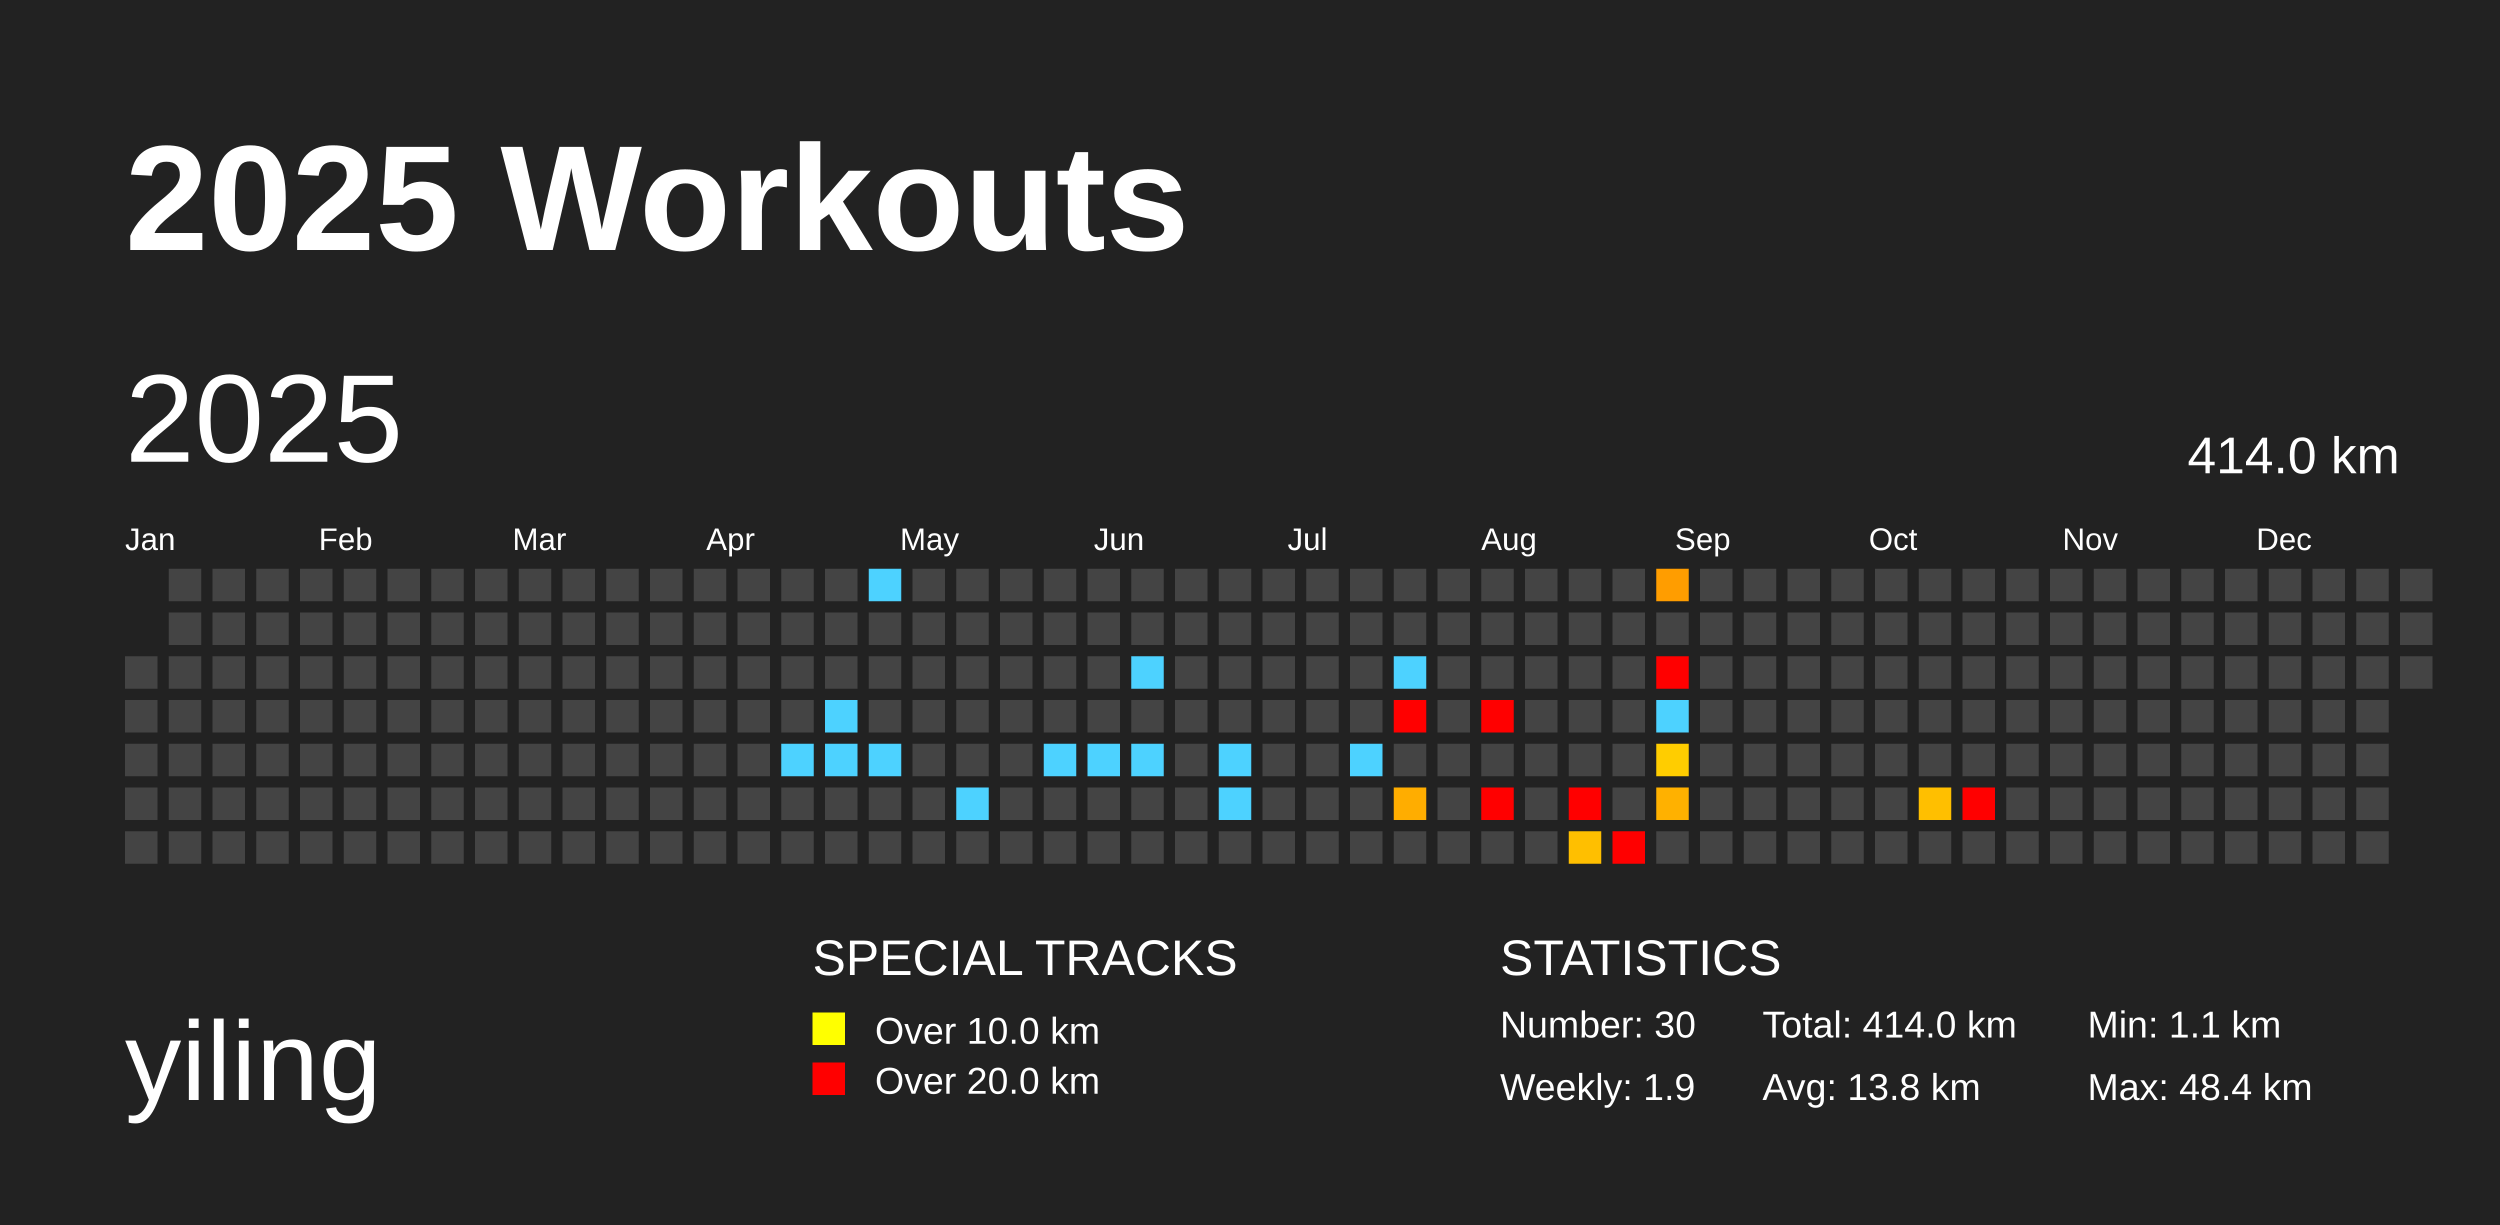
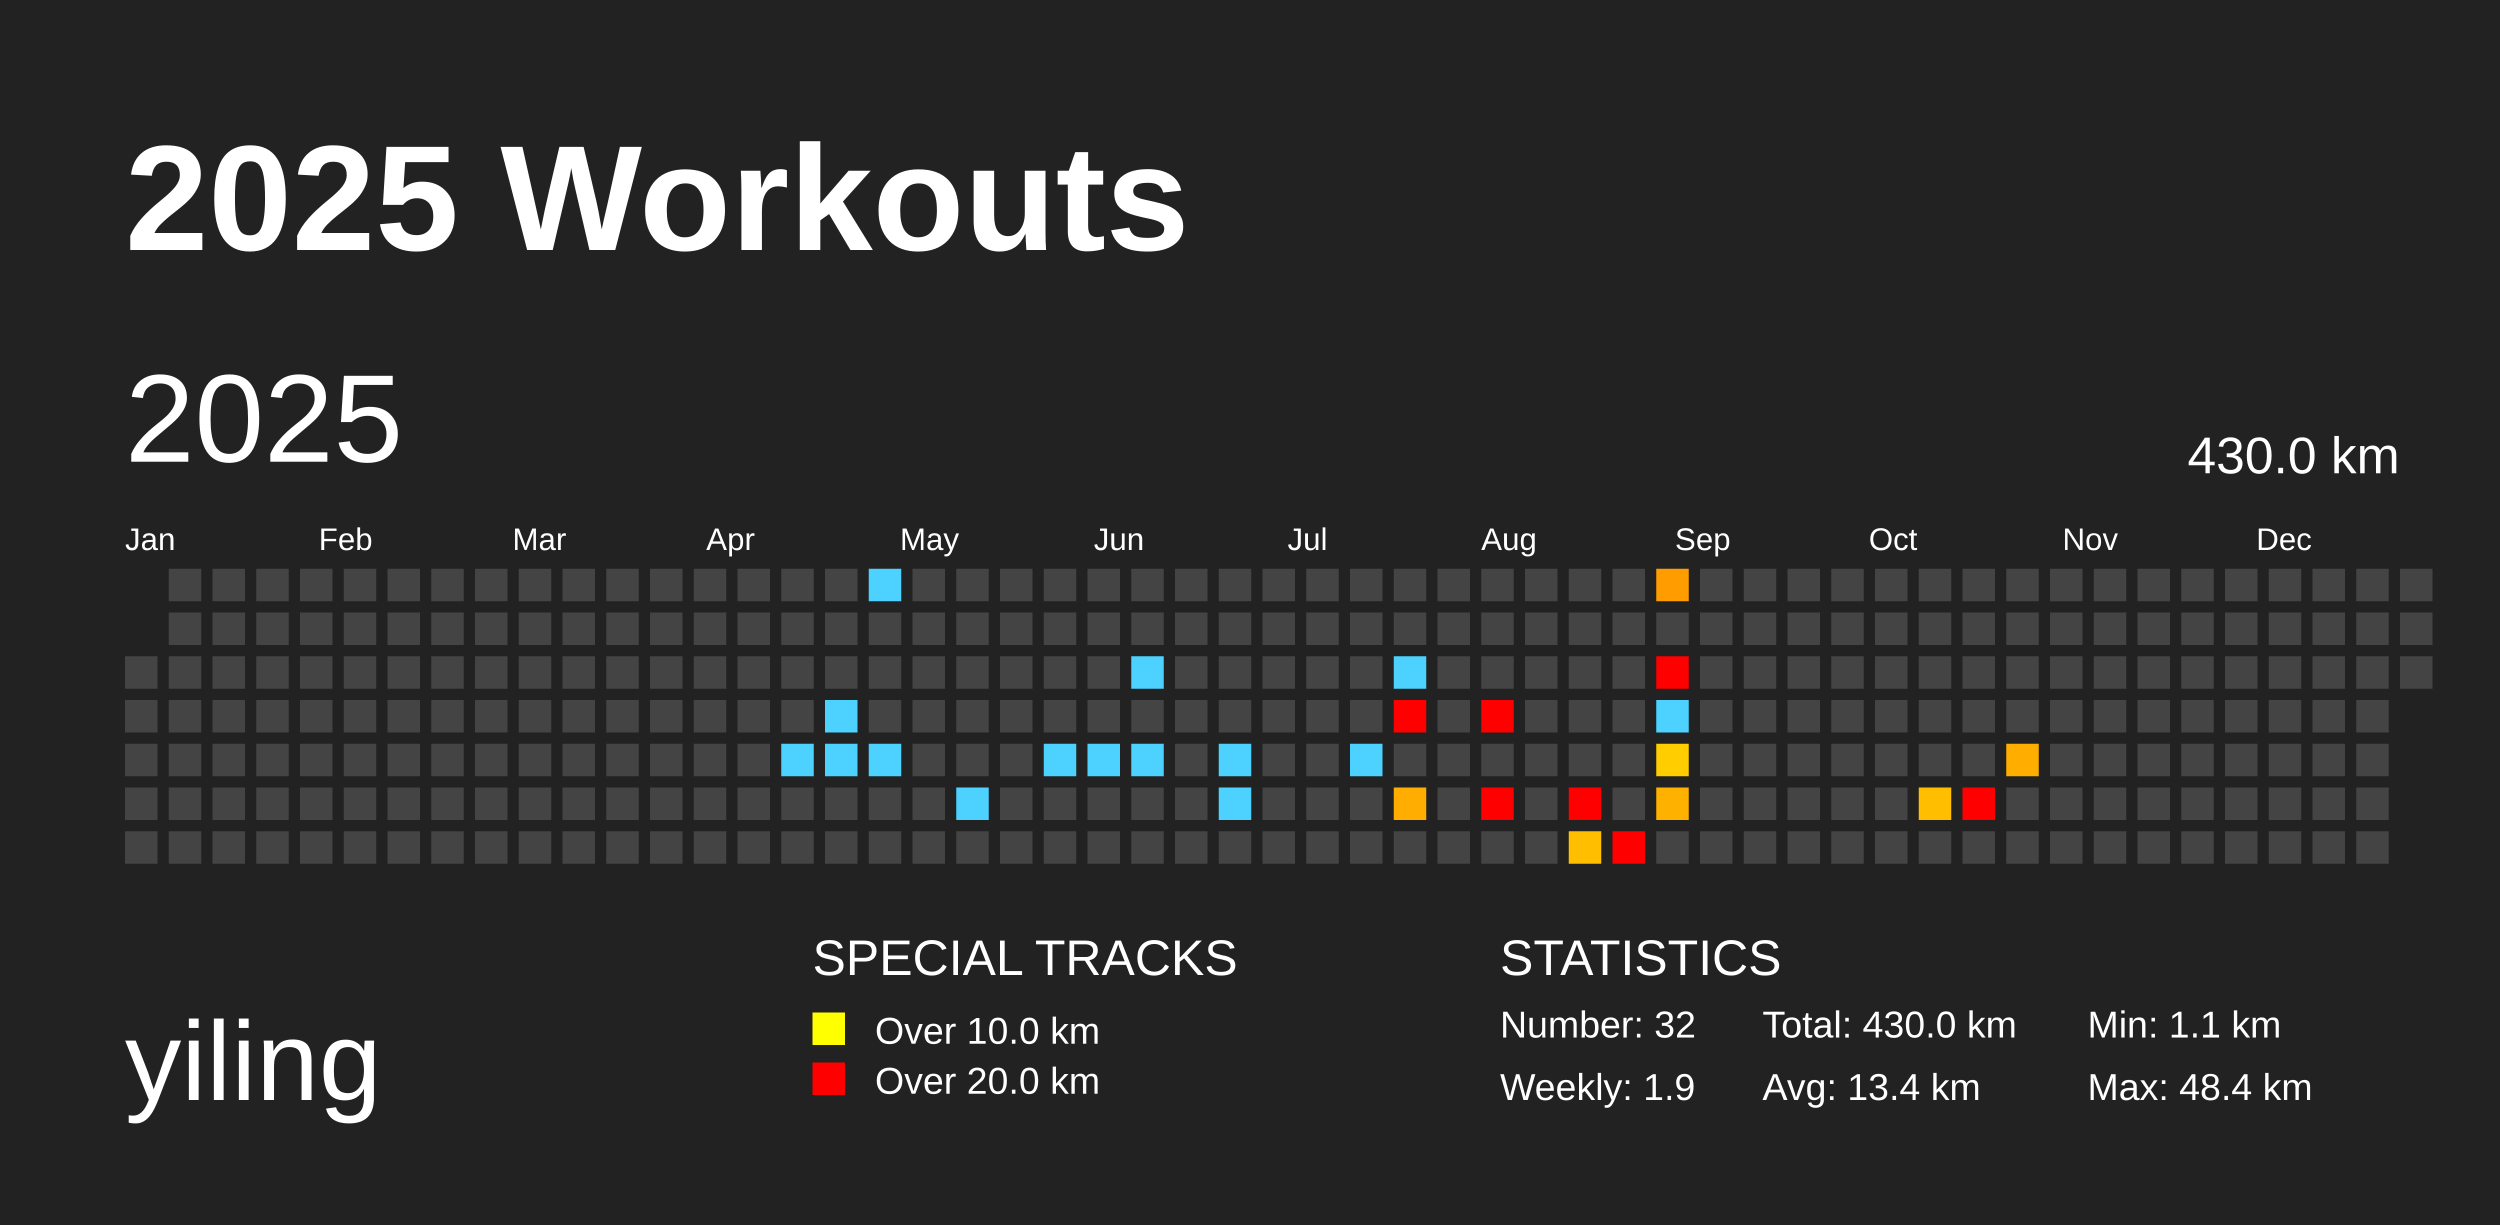
<svg xmlns="http://www.w3.org/2000/svg" baseProfile="full" height="98mm" version="1.1" viewBox="0,0,200,98" width="200mm">
  <defs />
  <rect fill="#222222" height="98" width="200" x="0" y="0" />
  <text fill="#FFFFFF" style="font-size:12px; font-family:Arial; font-weight:bold;" x="10" y="20">2025 Workouts</text>
  <text fill="#FFFFFF" style="font-size:9px; font-family:Arial" x="10" y="88">yiling</text>
  <text fill="#FFFFFF" style="font-size:4px; font-family:Arial" x="65" y="78">SPECIAL TRACKS</text>
  <rect fill="yellow" height="2.6" width="2.6" x="65" y="81" />
  <text fill="#FFFFFF" style="font-size:3px; font-family:Arial" x="70" y="83.5">Over 10.0 km</text>
  <rect fill="red" height="2.6" width="2.6" x="65" y="85" />
  <text fill="#FFFFFF" style="font-size:3px; font-family:Arial" x="70" y="87.5">Over 20.0 km</text>
  <text fill="#FFFFFF" style="font-size:4px; font-family:Arial" x="120" y="78">STATISTICS</text>
-   <text fill="#FFFFFF" style="font-size:3px; font-family:Arial" x="120" y="83">Number: 30</text>
+   <text fill="#FFFFFF" style="font-size:3px; font-family:Arial" x="120" y="83">Number: 32</text>
  <text fill="#FFFFFF" style="font-size:3px; font-family:Arial" x="120" y="88">Weekly: 1.9</text>
-   <text fill="#FFFFFF" style="font-size:3px; font-family:Arial" x="141" y="83">Total: 414.0 km</text>
-   <text fill="#FFFFFF" style="font-size:3px; font-family:Arial" x="141" y="88">Avg: 13.8 km</text>
+   <text fill="#FFFFFF" style="font-size:3px; font-family:Arial" x="141" y="83">Total: 430.0 km</text>
+   <text fill="#FFFFFF" style="font-size:3px; font-family:Arial" x="141" y="88">Avg: 13.4 km</text>
  <text fill="#FFFFFF" style="font-size:3px; font-family:Arial" x="167" y="83">Min: 1.1 km</text>
  <text fill="#FFFFFF" style="font-size:3px; font-family:Arial" x="167" y="88">Max: 48.4 km</text>
  <text dominant-baseline="hanging" fill="#FFFFFF" style="font-size:10.0px; font-family:Arial;" x="10" y="30">2025</text>
-   <text dominant-baseline="hanging" fill="#FFFFFF" style="font-size:4.125px; font-family:Arial;" x="175" y="35">414.0 km</text>
+   <text dominant-baseline="hanging" fill="#FFFFFF" style="font-size:4.125px; font-family:Arial;" x="175" y="35">430.0 km</text>
  <text fill="#FFFFFF" style="font-size:2.5px; font-family:Arial" x="10.0" y="44">Jan</text>
  <text fill="#FFFFFF" style="font-size:2.5px; font-family:Arial" x="25.5" y="44">Feb</text>
  <text fill="#FFFFFF" style="font-size:2.5px; font-family:Arial" x="41.0" y="44">Mar</text>
  <text fill="#FFFFFF" style="font-size:2.5px; font-family:Arial" x="56.5" y="44">Apr</text>
  <text fill="#FFFFFF" style="font-size:2.5px; font-family:Arial" x="72.0" y="44">May</text>
  <text fill="#FFFFFF" style="font-size:2.5px; font-family:Arial" x="87.5" y="44">Jun</text>
  <text fill="#FFFFFF" style="font-size:2.5px; font-family:Arial" x="103.0" y="44">Jul</text>
  <text fill="#FFFFFF" style="font-size:2.5px; font-family:Arial" x="118.5" y="44">Aug</text>
  <text fill="#FFFFFF" style="font-size:2.5px; font-family:Arial" x="134.0" y="44">Sep</text>
  <text fill="#FFFFFF" style="font-size:2.5px; font-family:Arial" x="149.5" y="44">Oct</text>
  <text fill="#FFFFFF" style="font-size:2.5px; font-family:Arial" x="165.0" y="44">Nov</text>
  <text fill="#FFFFFF" style="font-size:2.5px; font-family:Arial" x="180.5" y="44">Dec</text>
  <rect fill="#444444" height="2.6" width="2.6" x="10.0" y="52.5" />
  <rect fill="#444444" height="2.6" width="2.6" x="10.0" y="56.0" />
  <rect fill="#444444" height="2.6" width="2.6" x="10.0" y="59.5" />
  <rect fill="#444444" height="2.6" width="2.6" x="10.0" y="63.0" />
  <rect fill="#444444" height="2.6" width="2.6" x="10.0" y="66.5" />
  <rect fill="#444444" height="2.6" width="2.6" x="13.5" y="45.5" />
  <rect fill="#444444" height="2.6" width="2.6" x="13.5" y="49.0" />
  <rect fill="#444444" height="2.6" width="2.6" x="13.5" y="52.5" />
  <rect fill="#444444" height="2.6" width="2.6" x="13.5" y="56.0" />
  <rect fill="#444444" height="2.6" width="2.6" x="13.5" y="59.5" />
  <rect fill="#444444" height="2.6" width="2.6" x="13.5" y="63.0" />
  <rect fill="#444444" height="2.6" width="2.6" x="13.5" y="66.5" />
  <rect fill="#444444" height="2.6" width="2.6" x="17.0" y="45.5" />
  <rect fill="#444444" height="2.6" width="2.6" x="17.0" y="49.0" />
  <rect fill="#444444" height="2.6" width="2.6" x="17.0" y="52.5" />
  <rect fill="#444444" height="2.6" width="2.6" x="17.0" y="56.0" />
  <rect fill="#444444" height="2.6" width="2.6" x="17.0" y="59.5" />
  <rect fill="#444444" height="2.6" width="2.6" x="17.0" y="63.0" />
  <rect fill="#444444" height="2.6" width="2.6" x="17.0" y="66.5" />
  <rect fill="#444444" height="2.6" width="2.6" x="20.5" y="45.5" />
  <rect fill="#444444" height="2.6" width="2.6" x="20.5" y="49.0" />
  <rect fill="#444444" height="2.6" width="2.6" x="20.5" y="52.5" />
  <rect fill="#444444" height="2.6" width="2.6" x="20.5" y="56.0" />
  <rect fill="#444444" height="2.6" width="2.6" x="20.5" y="59.5" />
  <rect fill="#444444" height="2.6" width="2.6" x="20.5" y="63.0" />
  <rect fill="#444444" height="2.6" width="2.6" x="20.5" y="66.5" />
  <rect fill="#444444" height="2.6" width="2.6" x="24.0" y="45.5" />
  <rect fill="#444444" height="2.6" width="2.6" x="24.0" y="49.0" />
  <rect fill="#444444" height="2.6" width="2.6" x="24.0" y="52.5" />
  <rect fill="#444444" height="2.6" width="2.6" x="24.0" y="56.0" />
  <rect fill="#444444" height="2.6" width="2.6" x="24.0" y="59.5" />
  <rect fill="#444444" height="2.6" width="2.6" x="24.0" y="63.0" />
  <rect fill="#444444" height="2.6" width="2.6" x="24.0" y="66.5" />
  <rect fill="#444444" height="2.6" width="2.6" x="27.5" y="45.5" />
  <rect fill="#444444" height="2.6" width="2.6" x="27.5" y="49.0" />
  <rect fill="#444444" height="2.6" width="2.6" x="27.5" y="52.5" />
  <rect fill="#444444" height="2.6" width="2.6" x="27.5" y="56.0" />
  <rect fill="#444444" height="2.6" width="2.6" x="27.5" y="59.5" />
  <rect fill="#444444" height="2.6" width="2.6" x="27.5" y="63.0" />
  <rect fill="#444444" height="2.6" width="2.6" x="27.5" y="66.5" />
  <rect fill="#444444" height="2.6" width="2.6" x="31.0" y="45.5" />
  <rect fill="#444444" height="2.6" width="2.6" x="31.0" y="49.0" />
  <rect fill="#444444" height="2.6" width="2.6" x="31.0" y="52.5" />
  <rect fill="#444444" height="2.6" width="2.6" x="31.0" y="56.0" />
  <rect fill="#444444" height="2.6" width="2.6" x="31.0" y="59.5" />
  <rect fill="#444444" height="2.6" width="2.6" x="31.0" y="63.0" />
  <rect fill="#444444" height="2.6" width="2.6" x="31.0" y="66.5" />
  <rect fill="#444444" height="2.6" width="2.6" x="34.5" y="45.5" />
  <rect fill="#444444" height="2.6" width="2.6" x="34.5" y="49.0" />
  <rect fill="#444444" height="2.6" width="2.6" x="34.5" y="52.5" />
  <rect fill="#444444" height="2.6" width="2.6" x="34.5" y="56.0" />
  <rect fill="#444444" height="2.6" width="2.6" x="34.5" y="59.5" />
  <rect fill="#444444" height="2.6" width="2.6" x="34.5" y="63.0" />
  <rect fill="#444444" height="2.6" width="2.6" x="34.5" y="66.5" />
  <rect fill="#444444" height="2.6" width="2.6" x="38.0" y="45.5" />
  <rect fill="#444444" height="2.6" width="2.6" x="38.0" y="49.0" />
  <rect fill="#444444" height="2.6" width="2.6" x="38.0" y="52.5" />
  <rect fill="#444444" height="2.6" width="2.6" x="38.0" y="56.0" />
  <rect fill="#444444" height="2.6" width="2.6" x="38.0" y="59.5" />
  <rect fill="#444444" height="2.6" width="2.6" x="38.0" y="63.0" />
  <rect fill="#444444" height="2.6" width="2.6" x="38.0" y="66.5" />
  <rect fill="#444444" height="2.6" width="2.6" x="41.5" y="45.5" />
  <rect fill="#444444" height="2.6" width="2.6" x="41.5" y="49.0" />
  <rect fill="#444444" height="2.6" width="2.6" x="41.5" y="52.5" />
  <rect fill="#444444" height="2.6" width="2.6" x="41.5" y="56.0" />
  <rect fill="#444444" height="2.6" width="2.6" x="41.5" y="59.5" />
  <rect fill="#444444" height="2.6" width="2.6" x="41.5" y="63.0" />
  <rect fill="#444444" height="2.6" width="2.6" x="41.5" y="66.5" />
  <rect fill="#444444" height="2.6" width="2.6" x="45.0" y="45.5" />
  <rect fill="#444444" height="2.6" width="2.6" x="45.0" y="49.0" />
  <rect fill="#444444" height="2.6" width="2.6" x="45.0" y="52.5" />
  <rect fill="#444444" height="2.6" width="2.6" x="45.0" y="56.0" />
  <rect fill="#444444" height="2.6" width="2.6" x="45.0" y="59.5" />
  <rect fill="#444444" height="2.6" width="2.6" x="45.0" y="63.0" />
  <rect fill="#444444" height="2.6" width="2.6" x="45.0" y="66.5" />
  <rect fill="#444444" height="2.6" width="2.6" x="48.5" y="45.5" />
  <rect fill="#444444" height="2.6" width="2.6" x="48.5" y="49.0" />
  <rect fill="#444444" height="2.6" width="2.6" x="48.5" y="52.5" />
  <rect fill="#444444" height="2.6" width="2.6" x="48.5" y="56.0" />
  <rect fill="#444444" height="2.6" width="2.6" x="48.5" y="59.5" />
  <rect fill="#444444" height="2.6" width="2.6" x="48.5" y="63.0" />
  <rect fill="#444444" height="2.6" width="2.6" x="48.5" y="66.5" />
  <rect fill="#444444" height="2.6" width="2.6" x="52.0" y="45.5" />
  <rect fill="#444444" height="2.6" width="2.6" x="52.0" y="49.0" />
  <rect fill="#444444" height="2.6" width="2.6" x="52.0" y="52.5" />
  <rect fill="#444444" height="2.6" width="2.6" x="52.0" y="56.0" />
  <rect fill="#444444" height="2.6" width="2.6" x="52.0" y="59.5" />
  <rect fill="#444444" height="2.6" width="2.6" x="52.0" y="63.0" />
  <rect fill="#444444" height="2.6" width="2.6" x="52.0" y="66.5" />
  <rect fill="#444444" height="2.6" width="2.6" x="55.5" y="45.5" />
  <rect fill="#444444" height="2.6" width="2.6" x="55.5" y="49.0" />
  <rect fill="#444444" height="2.6" width="2.6" x="55.5" y="52.5" />
  <rect fill="#444444" height="2.6" width="2.6" x="55.5" y="56.0" />
  <rect fill="#444444" height="2.6" width="2.6" x="55.5" y="59.5" />
  <rect fill="#444444" height="2.6" width="2.6" x="55.5" y="63.0" />
  <rect fill="#444444" height="2.6" width="2.6" x="55.5" y="66.5" />
  <rect fill="#444444" height="2.6" width="2.6" x="59.0" y="45.5" />
  <rect fill="#444444" height="2.6" width="2.6" x="59.0" y="49.0" />
  <rect fill="#444444" height="2.6" width="2.6" x="59.0" y="52.5" />
  <rect fill="#444444" height="2.6" width="2.6" x="59.0" y="56.0" />
  <rect fill="#444444" height="2.6" width="2.6" x="59.0" y="59.5" />
  <rect fill="#444444" height="2.6" width="2.6" x="59.0" y="63.0" />
  <rect fill="#444444" height="2.6" width="2.6" x="59.0" y="66.5" />
  <rect fill="#444444" height="2.6" width="2.6" x="62.5" y="45.5" />
  <rect fill="#444444" height="2.6" width="2.6" x="62.5" y="49.0" />
  <rect fill="#444444" height="2.6" width="2.6" x="62.5" y="52.5" />
  <rect fill="#444444" height="2.6" width="2.6" x="62.5" y="56.0" />
  <rect fill="#4dd2ff" height="2.6" width="2.6" x="62.5" y="59.5" />
  <rect fill="#444444" height="2.6" width="2.6" x="62.5" y="63.0" />
  <rect fill="#444444" height="2.6" width="2.6" x="62.5" y="66.5" />
  <rect fill="#444444" height="2.6" width="2.6" x="66.0" y="45.5" />
  <rect fill="#444444" height="2.6" width="2.6" x="66.0" y="49.0" />
  <rect fill="#444444" height="2.6" width="2.6" x="66.0" y="52.5" />
  <rect fill="#4dd2ff" height="2.6" width="2.6" x="66.0" y="56.0" />
  <rect fill="#4dd2ff" height="2.6" width="2.6" x="66.0" y="59.5" />
  <rect fill="#444444" height="2.6" width="2.6" x="66.0" y="63.0" />
  <rect fill="#444444" height="2.6" width="2.6" x="66.0" y="66.5" />
  <rect fill="#4dd2ff" height="2.6" width="2.6" x="69.5" y="45.5" />
  <rect fill="#444444" height="2.6" width="2.6" x="69.5" y="49.0" />
  <rect fill="#444444" height="2.6" width="2.6" x="69.5" y="52.5" />
  <rect fill="#444444" height="2.6" width="2.6" x="69.5" y="56.0" />
  <rect fill="#4dd2ff" height="2.6" width="2.6" x="69.5" y="59.5" />
  <rect fill="#444444" height="2.6" width="2.6" x="69.5" y="63.0" />
  <rect fill="#444444" height="2.6" width="2.6" x="69.5" y="66.5" />
  <rect fill="#444444" height="2.6" width="2.6" x="73.0" y="45.5" />
  <rect fill="#444444" height="2.6" width="2.6" x="73.0" y="49.0" />
  <rect fill="#444444" height="2.6" width="2.6" x="73.0" y="52.5" />
  <rect fill="#444444" height="2.6" width="2.6" x="73.0" y="56.0" />
  <rect fill="#444444" height="2.6" width="2.6" x="73.0" y="59.5" />
  <rect fill="#444444" height="2.6" width="2.6" x="73.0" y="63.0" />
  <rect fill="#444444" height="2.6" width="2.6" x="73.0" y="66.5" />
  <rect fill="#444444" height="2.6" width="2.6" x="76.5" y="45.5" />
  <rect fill="#444444" height="2.6" width="2.6" x="76.5" y="49.0" />
  <rect fill="#444444" height="2.6" width="2.6" x="76.5" y="52.5" />
  <rect fill="#444444" height="2.6" width="2.6" x="76.5" y="56.0" />
  <rect fill="#444444" height="2.6" width="2.6" x="76.5" y="59.5" />
  <rect fill="#4dd2ff" height="2.6" width="2.6" x="76.5" y="63.0" />
  <rect fill="#444444" height="2.6" width="2.6" x="76.5" y="66.5" />
  <rect fill="#444444" height="2.6" width="2.6" x="80.0" y="45.5" />
  <rect fill="#444444" height="2.6" width="2.6" x="80.0" y="49.0" />
  <rect fill="#444444" height="2.6" width="2.6" x="80.0" y="52.5" />
  <rect fill="#444444" height="2.6" width="2.6" x="80.0" y="56.0" />
  <rect fill="#444444" height="2.6" width="2.6" x="80.0" y="59.5" />
  <rect fill="#444444" height="2.6" width="2.6" x="80.0" y="63.0" />
  <rect fill="#444444" height="2.6" width="2.6" x="80.0" y="66.5" />
  <rect fill="#444444" height="2.6" width="2.6" x="83.5" y="45.5" />
  <rect fill="#444444" height="2.6" width="2.6" x="83.5" y="49.0" />
  <rect fill="#444444" height="2.6" width="2.6" x="83.5" y="52.5" />
  <rect fill="#444444" height="2.6" width="2.6" x="83.5" y="56.0" />
  <rect fill="#4dd2ff" height="2.6" width="2.6" x="83.5" y="59.5" />
  <rect fill="#444444" height="2.6" width="2.6" x="83.5" y="63.0" />
  <rect fill="#444444" height="2.6" width="2.6" x="83.5" y="66.5" />
  <rect fill="#444444" height="2.6" width="2.6" x="87.0" y="45.5" />
  <rect fill="#444444" height="2.6" width="2.6" x="87.0" y="49.0" />
  <rect fill="#444444" height="2.6" width="2.6" x="87.0" y="52.5" />
  <rect fill="#444444" height="2.6" width="2.6" x="87.0" y="56.0" />
  <rect fill="#4dd2ff" height="2.6" width="2.6" x="87.0" y="59.5" />
  <rect fill="#444444" height="2.6" width="2.6" x="87.0" y="63.0" />
  <rect fill="#444444" height="2.6" width="2.6" x="87.0" y="66.5" />
  <rect fill="#444444" height="2.6" width="2.6" x="90.5" y="45.5" />
  <rect fill="#444444" height="2.6" width="2.6" x="90.5" y="49.0" />
  <rect fill="#4dd2ff" height="2.6" width="2.6" x="90.5" y="52.5" />
  <rect fill="#444444" height="2.6" width="2.6" x="90.5" y="56.0" />
  <rect fill="#4dd2ff" height="2.6" width="2.6" x="90.5" y="59.5" />
  <rect fill="#444444" height="2.6" width="2.6" x="90.5" y="63.0" />
  <rect fill="#444444" height="2.6" width="2.6" x="90.5" y="66.5" />
  <rect fill="#444444" height="2.6" width="2.6" x="94.0" y="45.5" />
  <rect fill="#444444" height="2.6" width="2.6" x="94.0" y="49.0" />
  <rect fill="#444444" height="2.6" width="2.6" x="94.0" y="52.5" />
  <rect fill="#444444" height="2.6" width="2.6" x="94.0" y="56.0" />
  <rect fill="#444444" height="2.6" width="2.6" x="94.0" y="59.5" />
  <rect fill="#444444" height="2.6" width="2.6" x="94.0" y="63.0" />
  <rect fill="#444444" height="2.6" width="2.6" x="94.0" y="66.5" />
  <rect fill="#444444" height="2.6" width="2.6" x="97.5" y="45.5" />
  <rect fill="#444444" height="2.6" width="2.6" x="97.5" y="49.0" />
  <rect fill="#444444" height="2.6" width="2.6" x="97.5" y="52.5" />
  <rect fill="#444444" height="2.6" width="2.6" x="97.5" y="56.0" />
  <rect fill="#4dd2ff" height="2.6" width="2.6" x="97.5" y="59.5" />
  <rect fill="#4dd2ff" height="2.6" width="2.6" x="97.5" y="63.0" />
  <rect fill="#444444" height="2.6" width="2.6" x="97.5" y="66.5" />
  <rect fill="#444444" height="2.6" width="2.6" x="101.0" y="45.5" />
  <rect fill="#444444" height="2.6" width="2.6" x="101.0" y="49.0" />
  <rect fill="#444444" height="2.6" width="2.6" x="101.0" y="52.5" />
  <rect fill="#444444" height="2.6" width="2.6" x="101.0" y="56.0" />
  <rect fill="#444444" height="2.6" width="2.6" x="101.0" y="59.5" />
  <rect fill="#444444" height="2.6" width="2.6" x="101.0" y="63.0" />
  <rect fill="#444444" height="2.6" width="2.6" x="101.0" y="66.5" />
  <rect fill="#444444" height="2.6" width="2.6" x="104.5" y="45.5" />
  <rect fill="#444444" height="2.6" width="2.6" x="104.5" y="49.0" />
  <rect fill="#444444" height="2.6" width="2.6" x="104.5" y="52.5" />
  <rect fill="#444444" height="2.6" width="2.6" x="104.5" y="56.0" />
  <rect fill="#444444" height="2.6" width="2.6" x="104.5" y="59.5" />
  <rect fill="#444444" height="2.6" width="2.6" x="104.5" y="63.0" />
  <rect fill="#444444" height="2.6" width="2.6" x="104.5" y="66.5" />
  <rect fill="#444444" height="2.6" width="2.6" x="108.0" y="45.5" />
  <rect fill="#444444" height="2.6" width="2.6" x="108.0" y="49.0" />
  <rect fill="#444444" height="2.6" width="2.6" x="108.0" y="52.5" />
  <rect fill="#444444" height="2.6" width="2.6" x="108.0" y="56.0" />
  <rect fill="#4dd2ff" height="2.6" width="2.6" x="108.0" y="59.5" />
  <rect fill="#444444" height="2.6" width="2.6" x="108.0" y="63.0" />
  <rect fill="#444444" height="2.6" width="2.6" x="108.0" y="66.5" />
  <rect fill="#444444" height="2.6" width="2.6" x="111.5" y="45.5" />
  <rect fill="#444444" height="2.6" width="2.6" x="111.5" y="49.0" />
  <rect fill="#4dd2ff" height="2.6" width="2.6" x="111.5" y="52.5" />
  <rect fill="red" height="2.6" width="2.6" x="111.5" y="56.0" />
  <rect fill="#444444" height="2.6" width="2.6" x="111.5" y="59.5" />
  <rect fill="#ffad00" height="2.6" width="2.6" x="111.5" y="63.0" />
  <rect fill="#444444" height="2.6" width="2.6" x="111.5" y="66.5" />
  <rect fill="#444444" height="2.6" width="2.6" x="115.0" y="45.5" />
  <rect fill="#444444" height="2.6" width="2.6" x="115.0" y="49.0" />
  <rect fill="#444444" height="2.6" width="2.6" x="115.0" y="52.5" />
  <rect fill="#444444" height="2.6" width="2.6" x="115.0" y="56.0" />
  <rect fill="#444444" height="2.6" width="2.6" x="115.0" y="59.5" />
  <rect fill="#444444" height="2.6" width="2.6" x="115.0" y="63.0" />
  <rect fill="#444444" height="2.6" width="2.6" x="115.0" y="66.5" />
  <rect fill="#444444" height="2.6" width="2.6" x="118.5" y="45.5" />
  <rect fill="#444444" height="2.6" width="2.6" x="118.5" y="49.0" />
  <rect fill="#444444" height="2.6" width="2.6" x="118.5" y="52.5" />
  <rect fill="red" height="2.6" width="2.6" x="118.5" y="56.0" />
  <rect fill="#444444" height="2.6" width="2.6" x="118.5" y="59.5" />
  <rect fill="red" height="2.6" width="2.6" x="118.5" y="63.0" />
  <rect fill="#444444" height="2.6" width="2.6" x="118.5" y="66.5" />
  <rect fill="#444444" height="2.6" width="2.6" x="122.0" y="45.5" />
  <rect fill="#444444" height="2.6" width="2.6" x="122.0" y="49.0" />
  <rect fill="#444444" height="2.6" width="2.6" x="122.0" y="52.5" />
  <rect fill="#444444" height="2.6" width="2.6" x="122.0" y="56.0" />
  <rect fill="#444444" height="2.6" width="2.6" x="122.0" y="59.5" />
  <rect fill="#444444" height="2.6" width="2.6" x="122.0" y="63.0" />
  <rect fill="#444444" height="2.6" width="2.6" x="122.0" y="66.5" />
  <rect fill="#444444" height="2.6" width="2.6" x="125.5" y="45.5" />
  <rect fill="#444444" height="2.6" width="2.6" x="125.5" y="49.0" />
  <rect fill="#444444" height="2.6" width="2.6" x="125.5" y="52.5" />
  <rect fill="#444444" height="2.6" width="2.6" x="125.5" y="56.0" />
  <rect fill="#444444" height="2.6" width="2.6" x="125.5" y="59.5" />
  <rect fill="red" height="2.6" width="2.6" x="125.5" y="63.0" />
  <rect fill="#ffbf00" height="2.6" width="2.6" x="125.5" y="66.5" />
  <rect fill="#444444" height="2.6" width="2.6" x="129.0" y="45.5" />
  <rect fill="#444444" height="2.6" width="2.6" x="129.0" y="49.0" />
  <rect fill="#444444" height="2.6" width="2.6" x="129.0" y="52.5" />
  <rect fill="#444444" height="2.6" width="2.6" x="129.0" y="56.0" />
  <rect fill="#444444" height="2.6" width="2.6" x="129.0" y="59.5" />
  <rect fill="#444444" height="2.6" width="2.6" x="129.0" y="63.0" />
  <rect fill="red" height="2.6" width="2.6" x="129.0" y="66.5" />
  <rect fill="#ff9d00" height="2.6" width="2.6" x="132.5" y="45.5" />
  <rect fill="#444444" height="2.6" width="2.6" x="132.5" y="49.0" />
  <rect fill="red" height="2.6" width="2.6" x="132.5" y="52.5" />
  <rect fill="#4dd2ff" height="2.6" width="2.6" x="132.5" y="56.0" />
  <rect fill="#ffcd00" height="2.6" width="2.6" x="132.5" y="59.5" />
  <rect fill="#ffb100" height="2.6" width="2.6" x="132.5" y="63.0" />
  <rect fill="#444444" height="2.6" width="2.6" x="132.5" y="66.5" />
  <rect fill="#444444" height="2.6" width="2.6" x="136.0" y="45.5" />
  <rect fill="#444444" height="2.6" width="2.6" x="136.0" y="49.0" />
  <rect fill="#444444" height="2.6" width="2.6" x="136.0" y="52.5" />
  <rect fill="#444444" height="2.6" width="2.6" x="136.0" y="56.0" />
  <rect fill="#444444" height="2.6" width="2.6" x="136.0" y="59.5" />
  <rect fill="#444444" height="2.6" width="2.6" x="136.0" y="63.0" />
  <rect fill="#444444" height="2.6" width="2.6" x="136.0" y="66.5" />
  <rect fill="#444444" height="2.6" width="2.6" x="139.5" y="45.5" />
  <rect fill="#444444" height="2.6" width="2.6" x="139.5" y="49.0" />
  <rect fill="#444444" height="2.6" width="2.6" x="139.5" y="52.5" />
  <rect fill="#444444" height="2.6" width="2.6" x="139.5" y="56.0" />
  <rect fill="#444444" height="2.6" width="2.6" x="139.5" y="59.5" />
  <rect fill="#444444" height="2.6" width="2.6" x="139.5" y="63.0" />
  <rect fill="#444444" height="2.6" width="2.6" x="139.5" y="66.5" />
  <rect fill="#444444" height="2.6" width="2.6" x="143.0" y="45.5" />
  <rect fill="#444444" height="2.6" width="2.6" x="143.0" y="49.0" />
  <rect fill="#444444" height="2.6" width="2.6" x="143.0" y="52.5" />
  <rect fill="#444444" height="2.6" width="2.6" x="143.0" y="56.0" />
  <rect fill="#444444" height="2.6" width="2.6" x="143.0" y="59.5" />
  <rect fill="#444444" height="2.6" width="2.6" x="143.0" y="63.0" />
  <rect fill="#444444" height="2.6" width="2.6" x="143.0" y="66.5" />
  <rect fill="#444444" height="2.6" width="2.6" x="146.5" y="45.5" />
  <rect fill="#444444" height="2.6" width="2.6" x="146.5" y="49.0" />
  <rect fill="#444444" height="2.6" width="2.6" x="146.5" y="52.5" />
  <rect fill="#444444" height="2.6" width="2.6" x="146.5" y="56.0" />
  <rect fill="#444444" height="2.6" width="2.6" x="146.5" y="59.5" />
  <rect fill="#444444" height="2.6" width="2.6" x="146.5" y="63.0" />
  <rect fill="#444444" height="2.6" width="2.6" x="146.5" y="66.5" />
  <rect fill="#444444" height="2.6" width="2.6" x="150.0" y="45.5" />
  <rect fill="#444444" height="2.6" width="2.6" x="150.0" y="49.0" />
  <rect fill="#444444" height="2.6" width="2.6" x="150.0" y="52.5" />
  <rect fill="#444444" height="2.6" width="2.6" x="150.0" y="56.0" />
  <rect fill="#444444" height="2.6" width="2.6" x="150.0" y="59.5" />
  <rect fill="#444444" height="2.6" width="2.6" x="150.0" y="63.0" />
  <rect fill="#444444" height="2.6" width="2.6" x="150.0" y="66.5" />
  <rect fill="#444444" height="2.6" width="2.6" x="153.5" y="45.5" />
  <rect fill="#444444" height="2.6" width="2.6" x="153.5" y="49.0" />
  <rect fill="#444444" height="2.6" width="2.6" x="153.5" y="52.5" />
  <rect fill="#444444" height="2.6" width="2.6" x="153.5" y="56.0" />
  <rect fill="#444444" height="2.6" width="2.6" x="153.5" y="59.5" />
  <rect fill="#ffbf00" height="2.6" width="2.6" x="153.5" y="63.0" />
  <rect fill="#444444" height="2.6" width="2.6" x="153.5" y="66.5" />
  <rect fill="#444444" height="2.6" width="2.6" x="157.0" y="45.5" />
  <rect fill="#444444" height="2.6" width="2.6" x="157.0" y="49.0" />
  <rect fill="#444444" height="2.6" width="2.6" x="157.0" y="52.5" />
  <rect fill="#444444" height="2.6" width="2.6" x="157.0" y="56.0" />
  <rect fill="#444444" height="2.6" width="2.6" x="157.0" y="59.5" />
  <rect fill="red" height="2.6" width="2.6" x="157.0" y="63.0" />
  <rect fill="#444444" height="2.6" width="2.6" x="157.0" y="66.5" />
  <rect fill="#444444" height="2.6" width="2.6" x="160.5" y="45.5" />
  <rect fill="#444444" height="2.6" width="2.6" x="160.5" y="49.0" />
  <rect fill="#444444" height="2.6" width="2.6" x="160.5" y="52.5" />
  <rect fill="#444444" height="2.6" width="2.6" x="160.5" y="56.0" />
-   <rect fill="#444444" height="2.6" width="2.6" x="160.5" y="59.5" />
+   <rect fill="#ffae00" height="2.6" width="2.6" x="160.5" y="59.5" />
  <rect fill="#444444" height="2.6" width="2.6" x="160.5" y="63.0" />
  <rect fill="#444444" height="2.6" width="2.6" x="160.5" y="66.5" />
  <rect fill="#444444" height="2.6" width="2.6" x="164.0" y="45.5" />
  <rect fill="#444444" height="2.6" width="2.6" x="164.0" y="49.0" />
  <rect fill="#444444" height="2.6" width="2.6" x="164.0" y="52.5" />
  <rect fill="#444444" height="2.6" width="2.6" x="164.0" y="56.0" />
  <rect fill="#444444" height="2.6" width="2.6" x="164.0" y="59.5" />
  <rect fill="#444444" height="2.6" width="2.6" x="164.0" y="63.0" />
  <rect fill="#444444" height="2.6" width="2.6" x="164.0" y="66.5" />
  <rect fill="#444444" height="2.6" width="2.6" x="167.5" y="45.5" />
  <rect fill="#444444" height="2.6" width="2.6" x="167.5" y="49.0" />
  <rect fill="#444444" height="2.6" width="2.6" x="167.5" y="52.5" />
  <rect fill="#444444" height="2.6" width="2.6" x="167.5" y="56.0" />
  <rect fill="#444444" height="2.6" width="2.6" x="167.5" y="59.5" />
  <rect fill="#444444" height="2.6" width="2.6" x="167.5" y="63.0" />
  <rect fill="#444444" height="2.6" width="2.6" x="167.5" y="66.5" />
  <rect fill="#444444" height="2.6" width="2.6" x="171.0" y="45.5" />
  <rect fill="#444444" height="2.6" width="2.6" x="171.0" y="49.0" />
  <rect fill="#444444" height="2.6" width="2.6" x="171.0" y="52.5" />
  <rect fill="#444444" height="2.6" width="2.6" x="171.0" y="56.0" />
  <rect fill="#444444" height="2.6" width="2.6" x="171.0" y="59.5" />
  <rect fill="#444444" height="2.6" width="2.6" x="171.0" y="63.0" />
  <rect fill="#444444" height="2.6" width="2.6" x="171.0" y="66.5" />
  <rect fill="#444444" height="2.6" width="2.6" x="174.5" y="45.5" />
  <rect fill="#444444" height="2.6" width="2.6" x="174.5" y="49.0" />
  <rect fill="#444444" height="2.6" width="2.6" x="174.5" y="52.5" />
  <rect fill="#444444" height="2.6" width="2.6" x="174.5" y="56.0" />
  <rect fill="#444444" height="2.6" width="2.6" x="174.5" y="59.5" />
  <rect fill="#444444" height="2.6" width="2.6" x="174.5" y="63.0" />
  <rect fill="#444444" height="2.6" width="2.6" x="174.5" y="66.5" />
  <rect fill="#444444" height="2.6" width="2.6" x="178.0" y="45.5" />
  <rect fill="#444444" height="2.6" width="2.6" x="178.0" y="49.0" />
  <rect fill="#444444" height="2.6" width="2.6" x="178.0" y="52.5" />
  <rect fill="#444444" height="2.6" width="2.6" x="178.0" y="56.0" />
  <rect fill="#444444" height="2.6" width="2.6" x="178.0" y="59.5" />
  <rect fill="#444444" height="2.6" width="2.6" x="178.0" y="63.0" />
  <rect fill="#444444" height="2.6" width="2.6" x="178.0" y="66.5" />
  <rect fill="#444444" height="2.6" width="2.6" x="181.5" y="45.5" />
  <rect fill="#444444" height="2.6" width="2.6" x="181.5" y="49.0" />
  <rect fill="#444444" height="2.6" width="2.6" x="181.5" y="52.5" />
  <rect fill="#444444" height="2.6" width="2.6" x="181.5" y="56.0" />
  <rect fill="#444444" height="2.6" width="2.6" x="181.5" y="59.5" />
  <rect fill="#444444" height="2.6" width="2.6" x="181.5" y="63.0" />
  <rect fill="#444444" height="2.6" width="2.6" x="181.5" y="66.5" />
  <rect fill="#444444" height="2.6" width="2.6" x="185.0" y="45.5" />
  <rect fill="#444444" height="2.6" width="2.6" x="185.0" y="49.0" />
  <rect fill="#444444" height="2.6" width="2.6" x="185.0" y="52.5" />
  <rect fill="#444444" height="2.6" width="2.6" x="185.0" y="56.0" />
  <rect fill="#444444" height="2.6" width="2.6" x="185.0" y="59.5" />
  <rect fill="#444444" height="2.6" width="2.6" x="185.0" y="63.0" />
  <rect fill="#444444" height="2.6" width="2.6" x="185.0" y="66.5" />
  <rect fill="#444444" height="2.6" width="2.6" x="188.5" y="45.5" />
  <rect fill="#444444" height="2.6" width="2.6" x="188.5" y="49.0" />
  <rect fill="#444444" height="2.6" width="2.6" x="188.5" y="52.5" />
  <rect fill="#444444" height="2.6" width="2.6" x="188.5" y="56.0" />
  <rect fill="#444444" height="2.6" width="2.6" x="188.5" y="59.5" />
  <rect fill="#444444" height="2.6" width="2.6" x="188.5" y="63.0" />
  <rect fill="#444444" height="2.6" width="2.6" x="188.5" y="66.5" />
  <rect fill="#444444" height="2.6" width="2.6" x="192.0" y="45.5" />
  <rect fill="#444444" height="2.6" width="2.6" x="192.0" y="49.0" />
  <rect fill="#444444" height="2.6" width="2.6" x="192.0" y="52.5" />
</svg>
